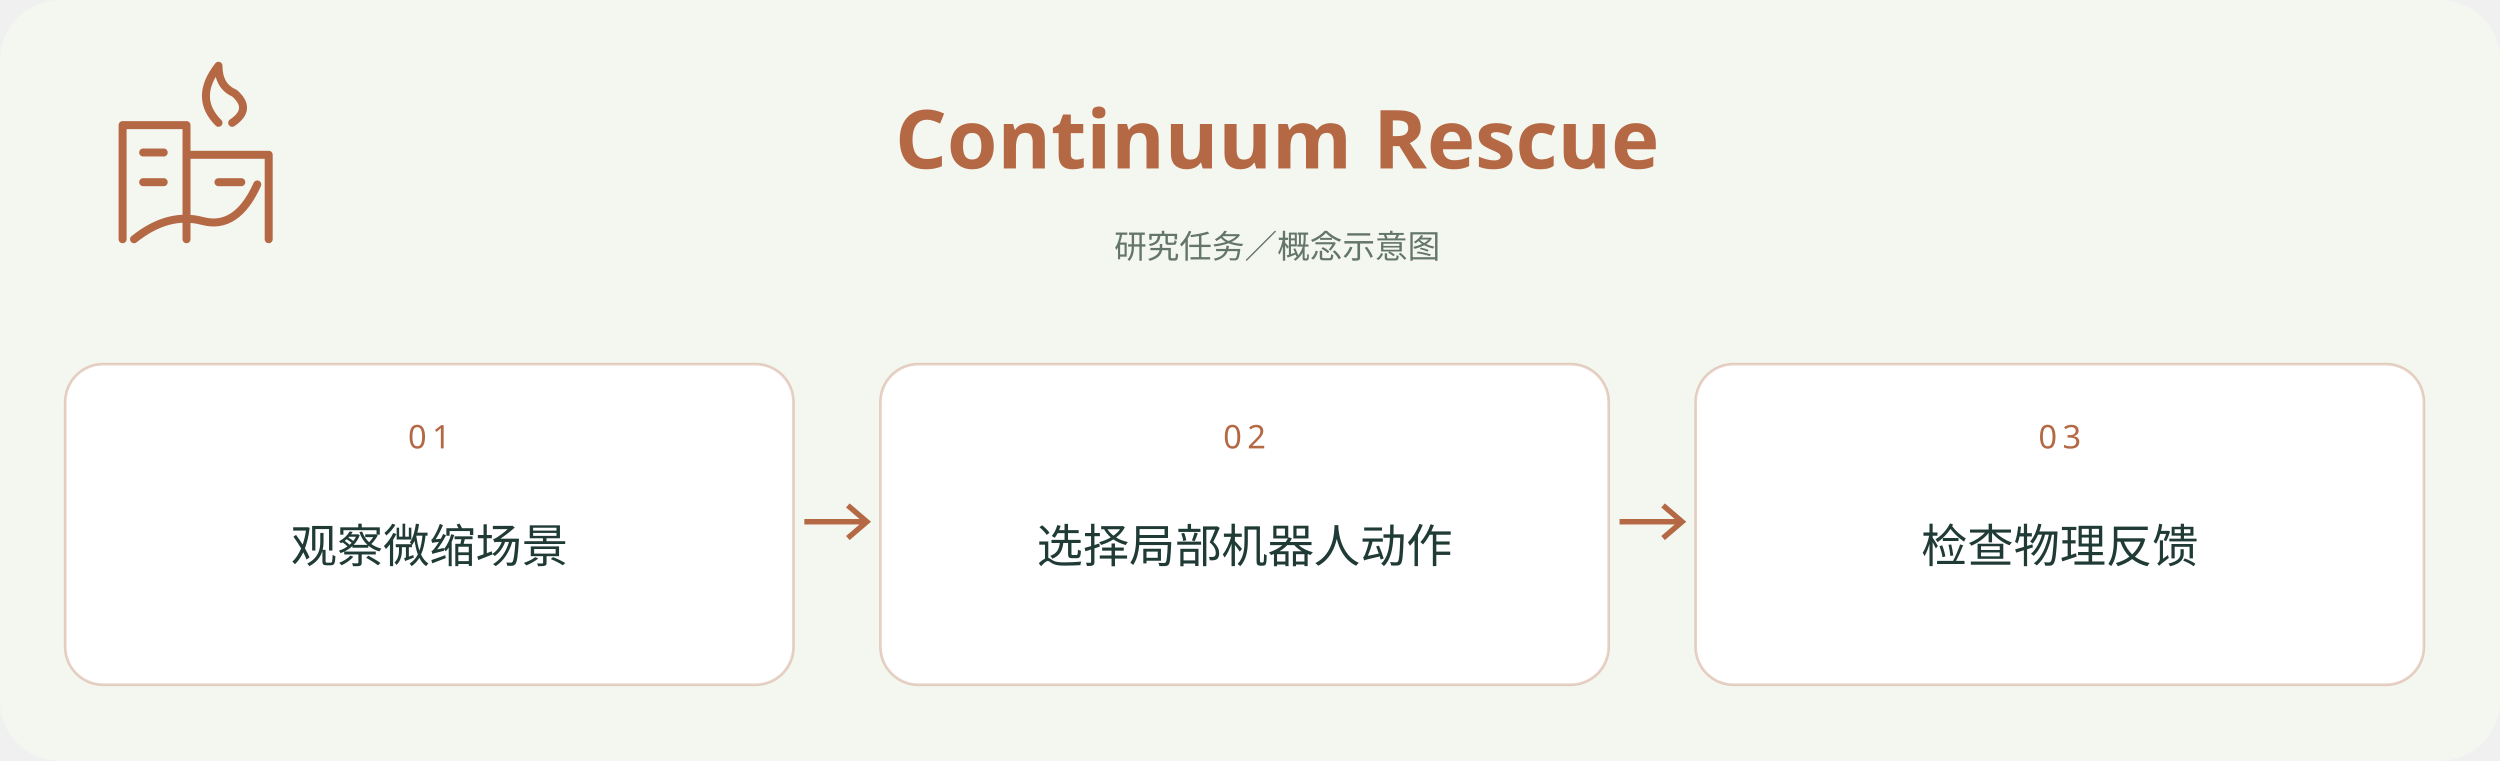
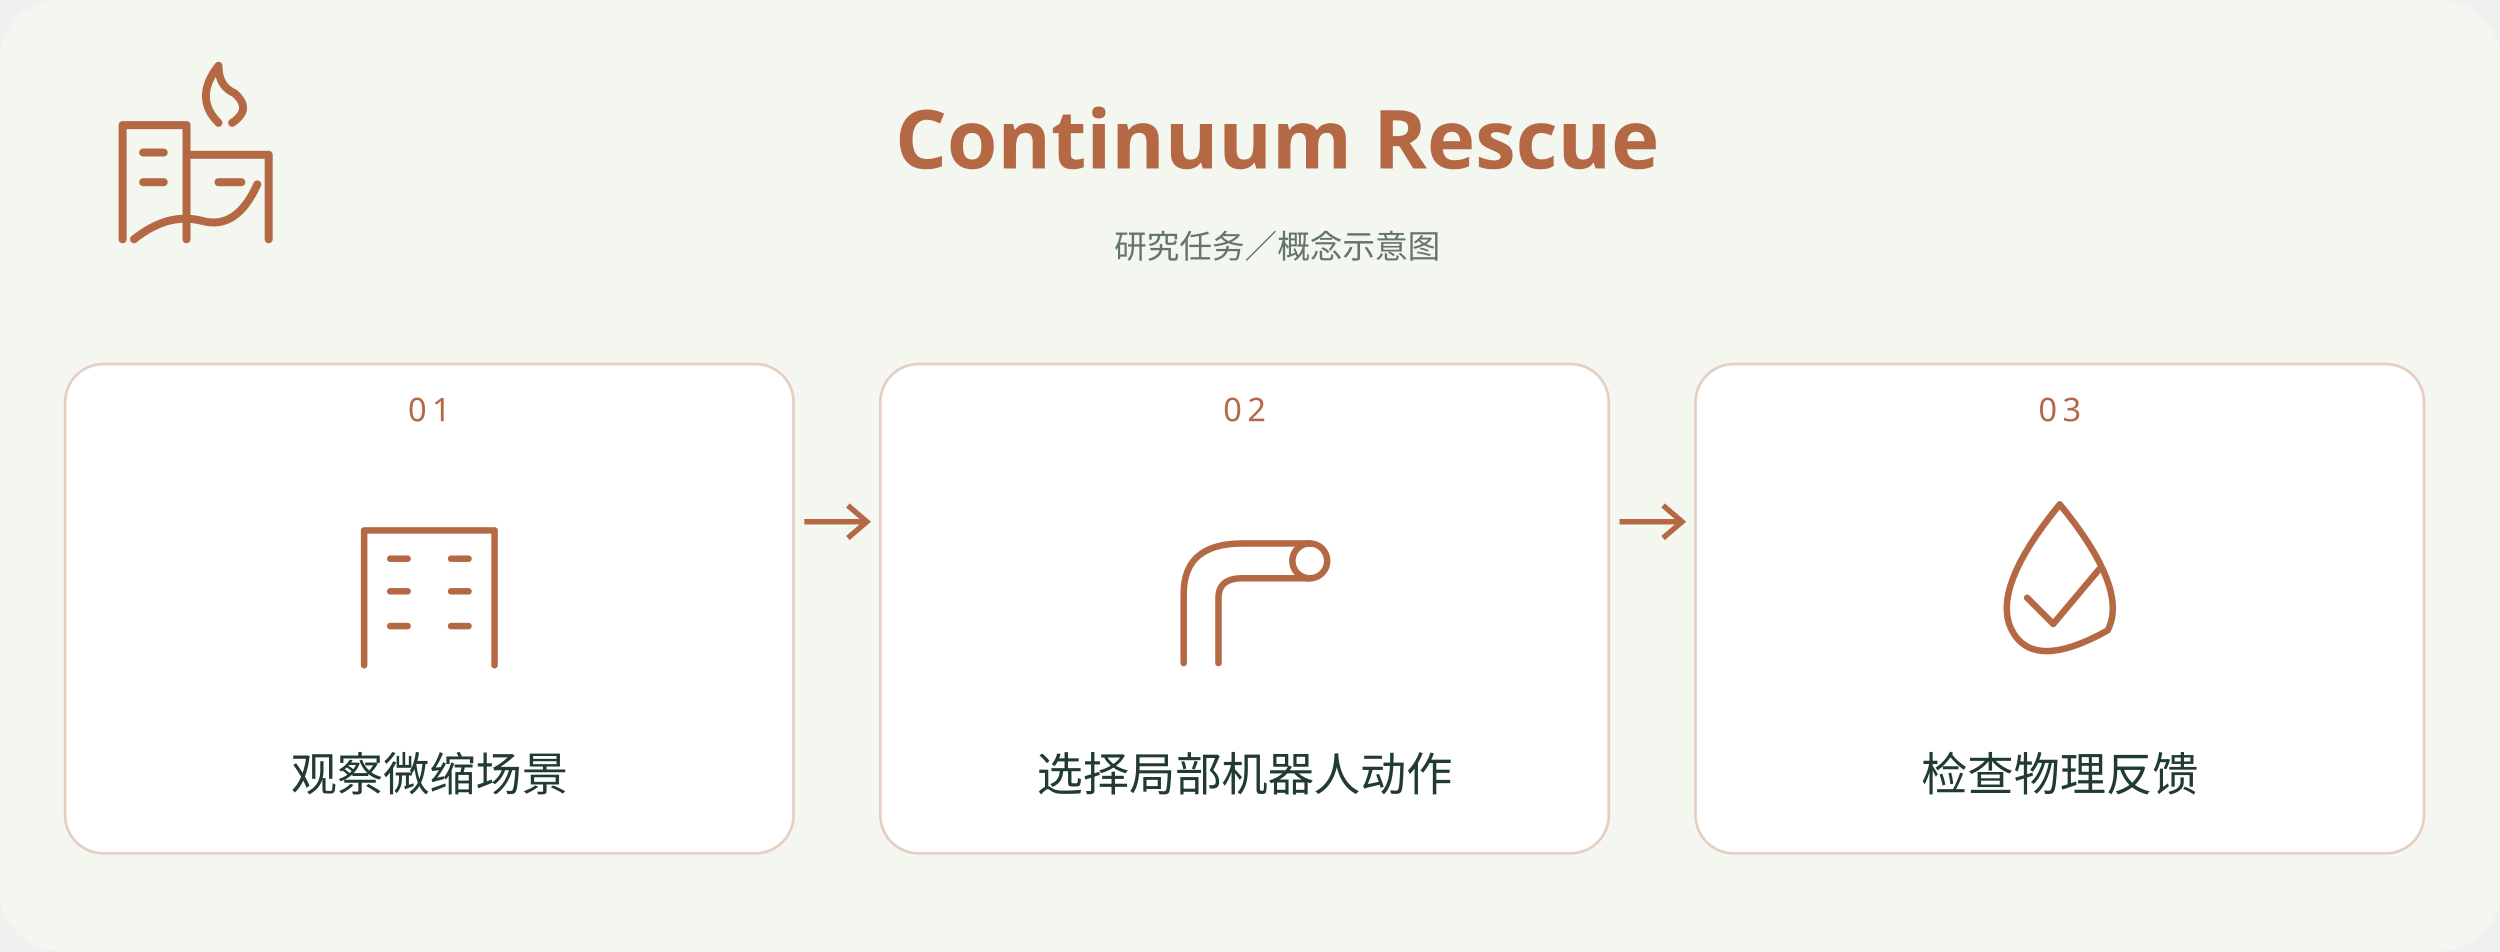
- <svg xmlns="http://www.w3.org/2000/svg" viewBox="0 0 920 280" role="img" aria-label="Continuum Rescue: 观察微缩场景 → 选择局部机器人动作 → 检查物理反馈">
-   <rect width="920" height="280" rx="22" fill="#f4f6f0" />
+ <svg xmlns="http://www.w3.org/2000/svg" viewBox="0 0 920 350" role="img" aria-label="Continuum Rescue: 观察微缩场景 → 选择局部机器人动作 → 检查物理反馈">
+   <rect width="920" height="350" rx="22" fill="#f4f6f0" />
  <svg x="30" y="20" width="84" height="84" viewBox="0 0 100 100" fill="none" aria-hidden="true">
    <g stroke="#b46844" stroke-width="3.5" stroke-linecap="round" stroke-linejoin="round">
      <path d="M18 81V31h28v50m0-37h36v37M27 43h9m-9 13h9m24 0h10" />
      <path d="M23 81q15-12 30-8t24-16" />
      <path d="M60 30q-11-11 0-25 0 9 7 12 8 7-1 13" />
    </g>
  </svg>
  <text x="470" y="62" text-anchor="middle" fill="#b46844" font-family="Segoe UI,Microsoft YaHei,sans-serif" font-size="30" font-weight="600">Continuum Rescue</text>
  <text x="470" y="95" text-anchor="middle" font-family="Segoe UI,Microsoft YaHei,sans-serif" font-size="12" fill="#64756b">研究任务／概念示意图</text>
  <g font-family="Segoe UI,Microsoft YaHei,sans-serif">
-     <rect x="24" y="134" width="268" height="118" rx="14" fill="white" stroke="#b46844" stroke-opacity=".3" />
-     <text x="158" y="165" text-anchor="middle" font-size="12" fill="#b46844" letter-spacing="2">01</text>
-     <text x="158" y="207" text-anchor="middle" font-size="17" fill="#203b36">观察微缩场景</text>
+     <rect x="24" y="134" width="268" height="180" rx="14" fill="white" stroke="#b46844" stroke-opacity=".3" />
+     <text x="158" y="155" text-anchor="middle" font-size="12" fill="#b46844" letter-spacing="2">01</text>
+     <text x="158" y="291" text-anchor="middle" font-size="17" fill="#203b36">观察微缩场景</text>
    <path d="M296 192h23m-7-6 7 6-7 6" stroke="#b46844" stroke-width="2" fill="none" />
-     <rect x="324" y="134" width="268" height="118" rx="14" fill="white" stroke="#b46844" stroke-opacity=".3" />
-     <text x="458" y="165" text-anchor="middle" font-size="12" fill="#b46844" letter-spacing="2">02</text>
-     <text x="458" y="207" text-anchor="middle" font-size="17" fill="#203b36">选择局部机器人动作</text>
+     <rect x="324" y="134" width="268" height="180" rx="14" fill="white" stroke="#b46844" stroke-opacity=".3" />
+     <text x="458" y="155" text-anchor="middle" font-size="12" fill="#b46844" letter-spacing="2">02</text>
+     <text x="458" y="291" text-anchor="middle" font-size="17" fill="#203b36">选择局部机器人动作</text>
    <path d="M596 192h23m-7-6 7 6-7 6" stroke="#b46844" stroke-width="2" fill="none" />
-     <rect x="624" y="134" width="268" height="118" rx="14" fill="white" stroke="#b46844" stroke-opacity=".3" />
-     <text x="758" y="165" text-anchor="middle" font-size="12" fill="#b46844" letter-spacing="2">03</text>
-     <text x="758" y="207" text-anchor="middle" font-size="17" fill="#203b36">检查物理反馈</text>
+     <rect x="624" y="134" width="268" height="180" rx="14" fill="white" stroke="#b46844" stroke-opacity=".3" />
+     <text x="758" y="155" text-anchor="middle" font-size="12" fill="#b46844" letter-spacing="2">03</text>
+     <text x="758" y="291" text-anchor="middle" font-size="17" fill="#203b36">检查物理反馈</text>
  </g>
+   <svg x="118" y="176" width="80" height="80" viewBox="0 0 100 100">
+     <g fill="none" stroke="#b46844" stroke-width="3" stroke-linejoin="round" stroke-linecap="round">
+       <path d="M20 86V24h60v62M32 37h8m20 0h8M32 52h8m20 0h8M32 68h8m20 0h8" />
+     </g>
+   </svg>
+   <svg x="418" y="176" width="80" height="80" viewBox="0 0 100 100">
+     <g fill="none" stroke="#b46844" stroke-width="3" stroke-linejoin="round" stroke-linecap="round">
+       <path d="M22 85V53q0-23 27-23h31M38 85V55q0-9 11-9h31" />
+       <circle cx="80" cy="38" r="8" />
+     </g>
+   </svg>
+   <svg x="718" y="176" width="80" height="80" viewBox="0 0 100 100">
+     <g fill="none" stroke="#b46844" stroke-width="3" stroke-linejoin="round" stroke-linecap="round">
+       <path d="M50 12q-32 39-22 58t44 0Q82 51 50 12Z" />
+       <path d="m35 55 12 12 21-25" />
+     </g>
+   </svg>
</svg>
